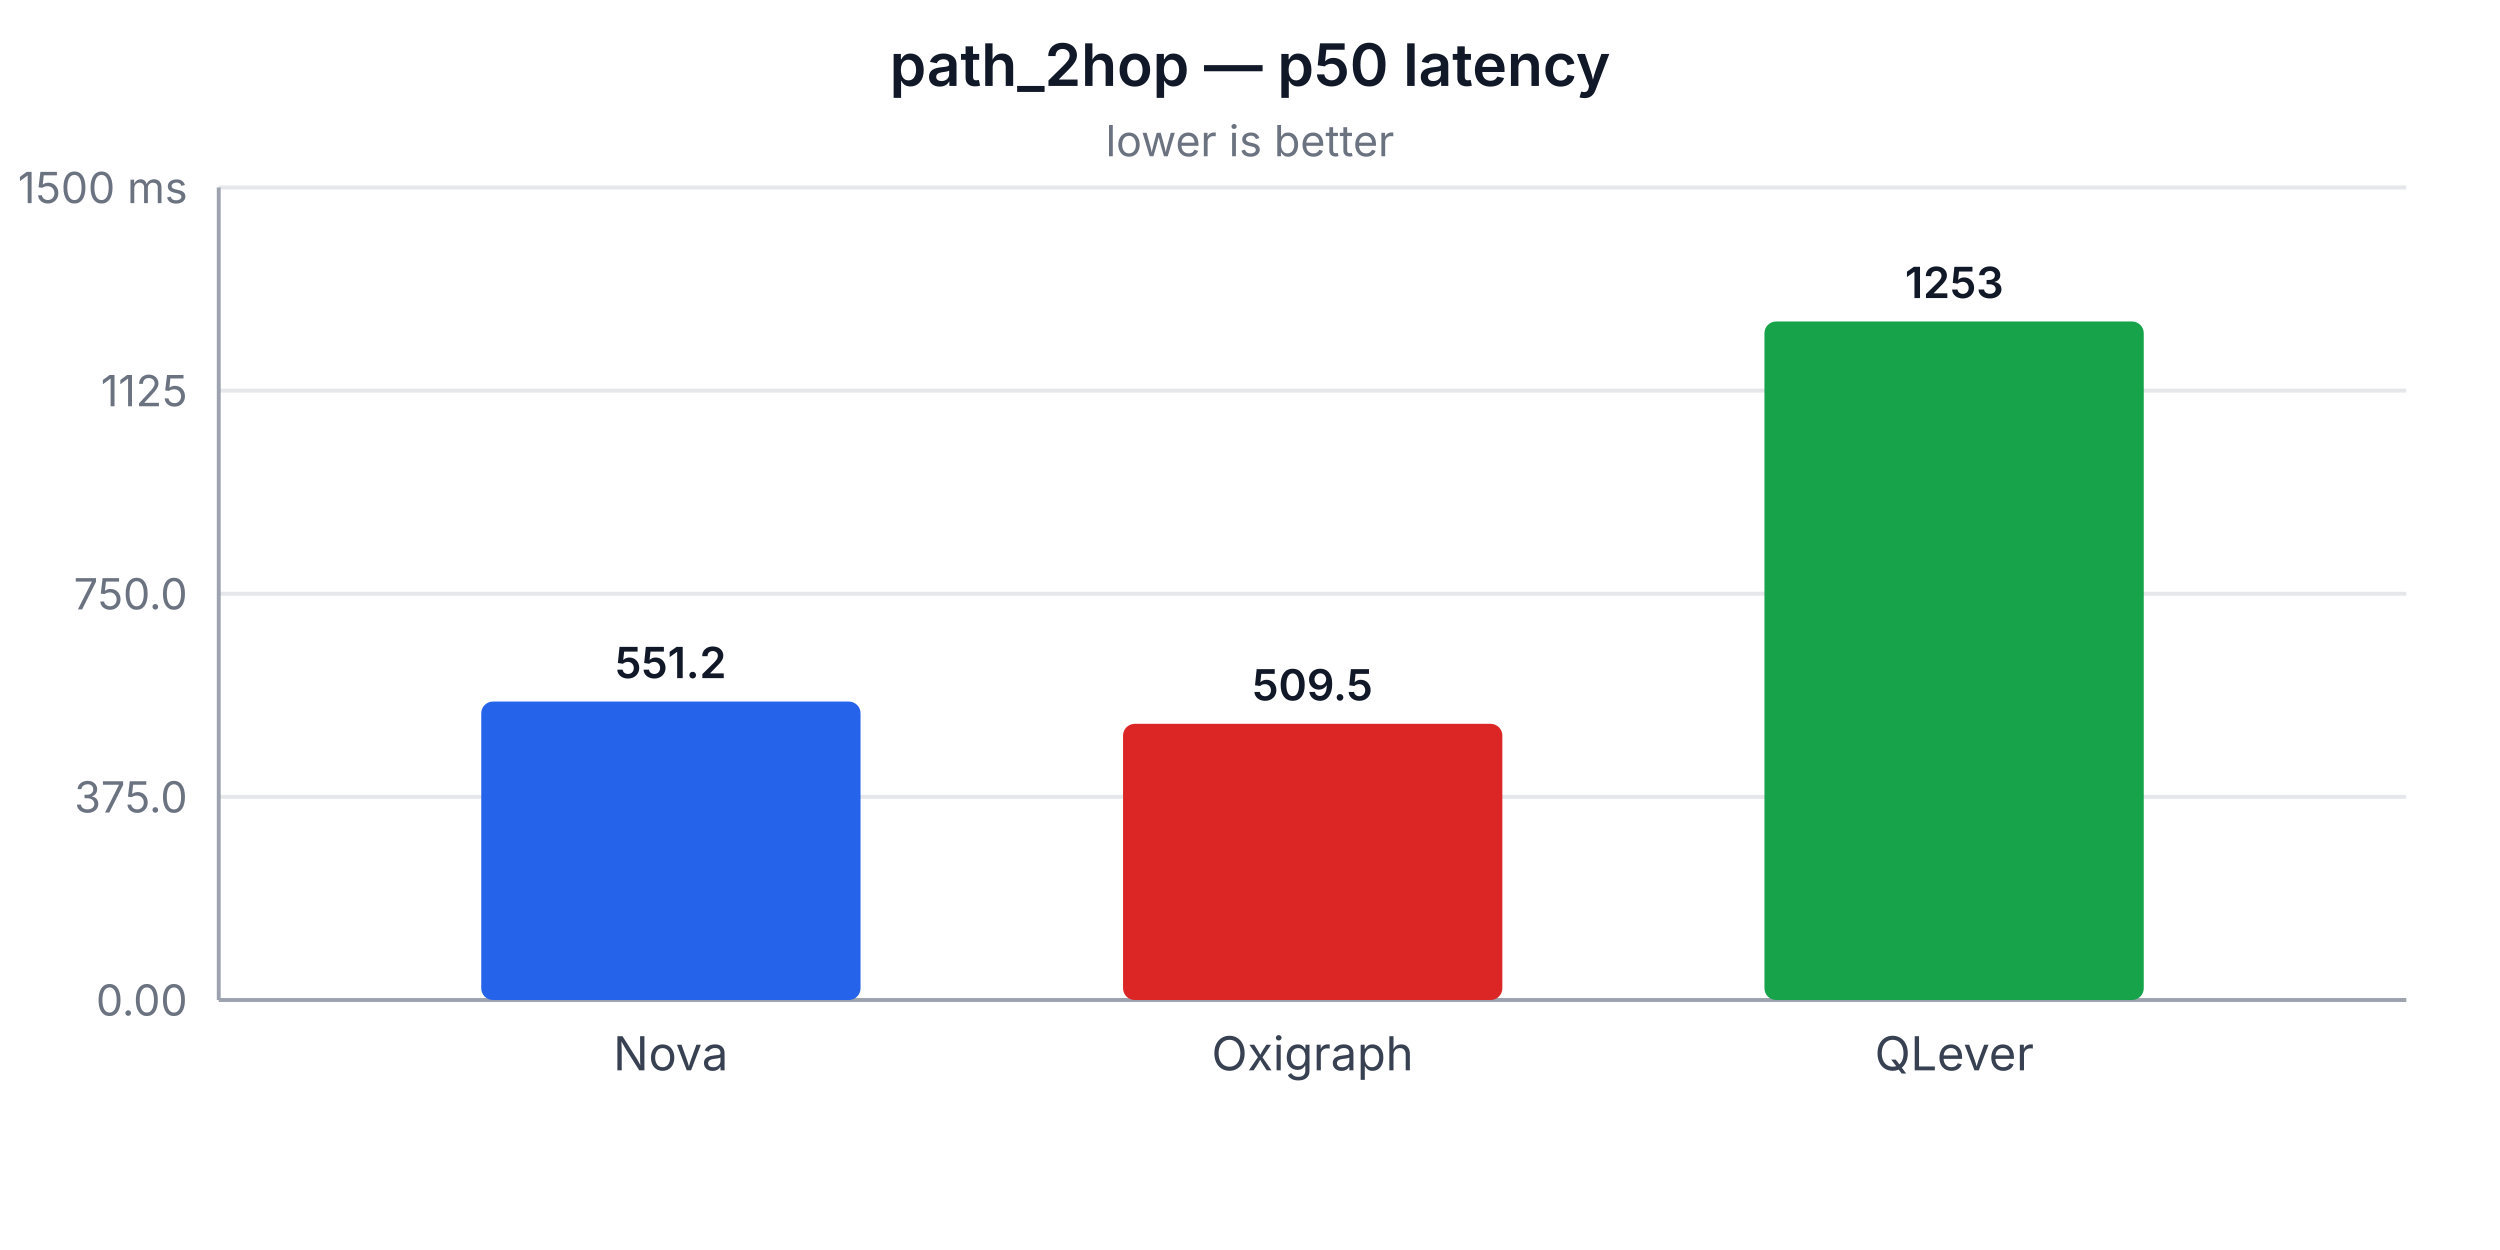
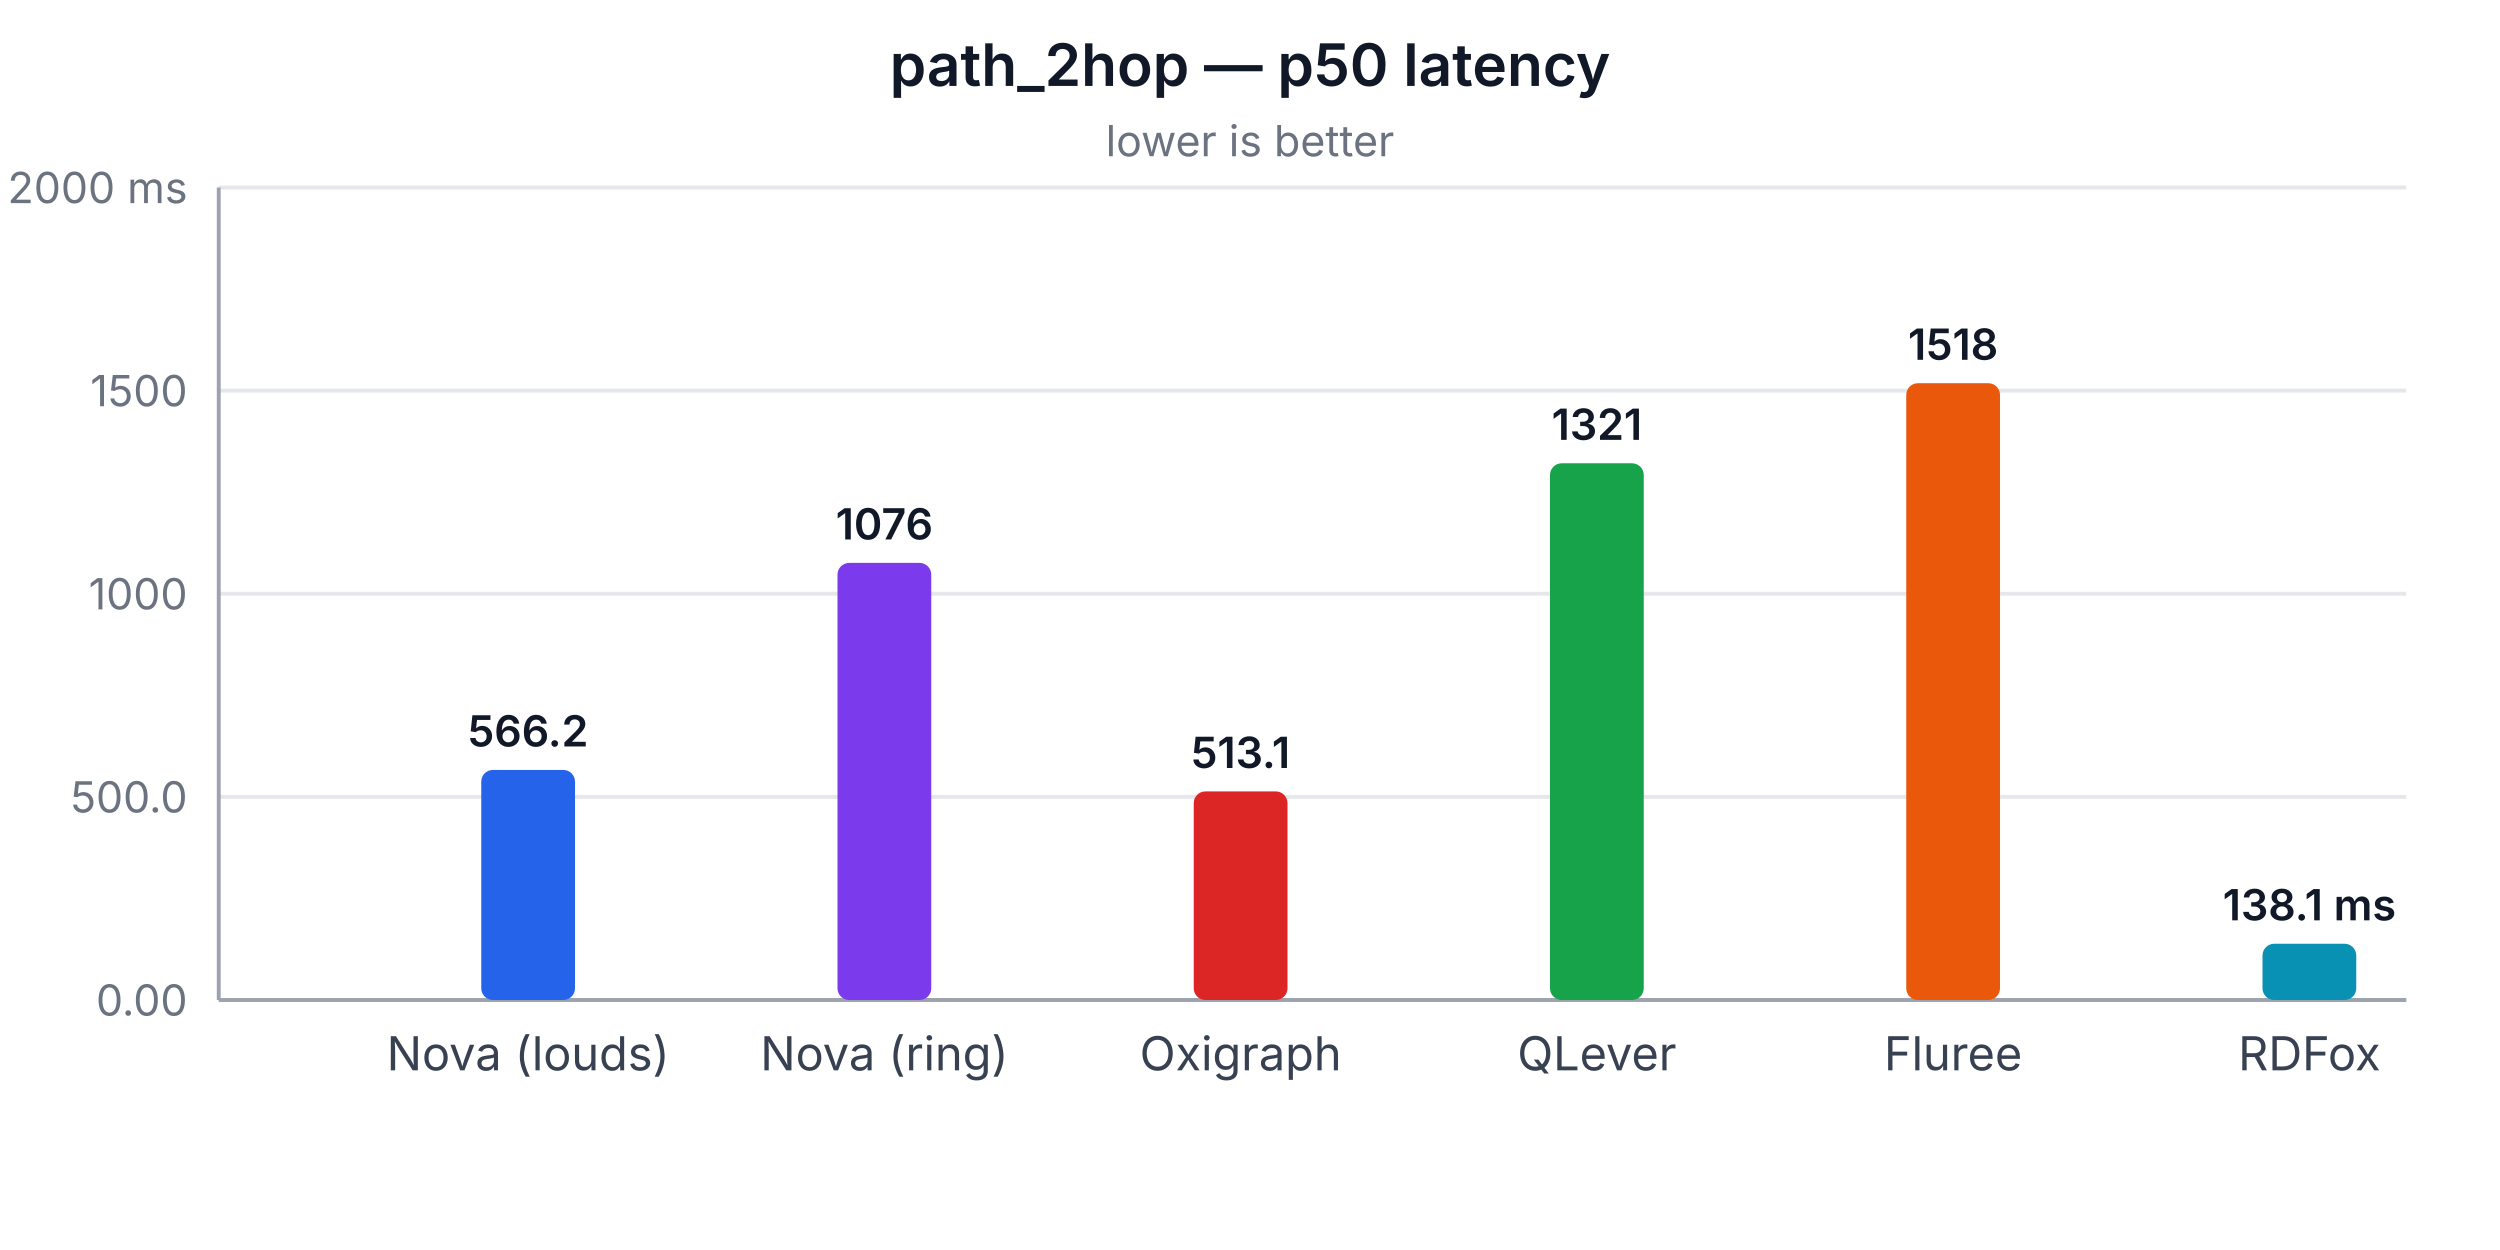
<svg xmlns="http://www.w3.org/2000/svg" width="640" height="320" viewBox="0 0 640 320" role="img" aria-label="path_2hop — p50 latency">
  <style>
  .title { fill: #111827; }
  .muted { fill: #6b7280; }
  .label { fill: #374151; }
  .grid  { stroke: #e5e7eb; stroke-width: 1; }
  .axis  { stroke: #9ca3af; stroke-width: 1; }
  @media (prefers-color-scheme: dark) {
    .title { fill: #f3f4f6; }
    .muted { fill: #9ca3af; }
    .label { fill: #d1d5db; }
    .grid  { stroke: #374151; }
    .axis  { stroke: #6b7280; }
  }
</style>
  <text class="title" x="320.0" y="22" text-anchor="middle" font-family="system-ui, -apple-system, sans-serif" font-size="15" font-weight="600">path_2hop — p50 latency</text>
  <text class="muted" x="320.0" y="40" text-anchor="middle" font-family="system-ui, -apple-system, sans-serif" font-size="11">lower is better</text>
  <line class="grid" x1="56" y1="256.0" x2="616" y2="256.0" />
  <text class="muted" x="48" y="260.0" text-anchor="end" font-family="system-ui, -apple-system, sans-serif" font-size="11">0.00</text>
  <line class="grid" x1="56" y1="204.0" x2="616" y2="204.0" />
-   <text class="muted" x="48" y="208.0" text-anchor="end" font-family="system-ui, -apple-system, sans-serif" font-size="11">375.0</text>
+   <text class="muted" x="48" y="208.0" text-anchor="end" font-family="system-ui, -apple-system, sans-serif" font-size="11">500.0</text>
  <line class="grid" x1="56" y1="152.0" x2="616" y2="152.0" />
-   <text class="muted" x="48" y="156.0" text-anchor="end" font-family="system-ui, -apple-system, sans-serif" font-size="11">750.0</text>
+   <text class="muted" x="48" y="156.0" text-anchor="end" font-family="system-ui, -apple-system, sans-serif" font-size="11">1000</text>
  <line class="grid" x1="56" y1="100.0" x2="616" y2="100.0" />
-   <text class="muted" x="48" y="104.0" text-anchor="end" font-family="system-ui, -apple-system, sans-serif" font-size="11">1125</text>
+   <text class="muted" x="48" y="104.0" text-anchor="end" font-family="system-ui, -apple-system, sans-serif" font-size="11">1500</text>
  <line class="grid" x1="56" y1="48.0" x2="616" y2="48.0" />
-   <text class="muted" x="48" y="52.0" text-anchor="end" font-family="system-ui, -apple-system, sans-serif" font-size="11">1500 ms</text>
+   <text class="muted" x="48" y="52.0" text-anchor="end" font-family="system-ui, -apple-system, sans-serif" font-size="11">2000 ms</text>
  <line class="axis" x1="56" y1="48" x2="56" y2="256" />
  <line class="axis" x1="56" y1="256" x2="616" y2="256" />
-   <rect x="123.2" y="179.6" width="97.1" height="76.4" fill="#2563eb" rx="3" />
-   <text class="title" x="171.7" y="173.6" text-anchor="middle" font-family="system-ui, -apple-system, sans-serif" font-size="11" font-weight="600">551.2</text>
-   <text class="label" x="171.7" y="274" text-anchor="middle" font-family="system-ui, -apple-system, sans-serif" font-size="12">Nova</text>
-   <rect x="287.5" y="185.3" width="97.1" height="70.7" fill="#dc2626" rx="3" />
-   <text class="title" x="336.0" y="179.3" text-anchor="middle" font-family="system-ui, -apple-system, sans-serif" font-size="11" font-weight="600">509.5</text>
-   <text class="label" x="336.0" y="274" text-anchor="middle" font-family="system-ui, -apple-system, sans-serif" font-size="12">Oxigraph</text>
-   <rect x="451.7" y="82.3" width="97.1" height="173.7" fill="#16a34a" rx="3" />
-   <text class="title" x="500.3" y="76.3" text-anchor="middle" font-family="system-ui, -apple-system, sans-serif" font-size="11" font-weight="600">1253</text>
-   <text class="label" x="500.3" y="274" text-anchor="middle" font-family="system-ui, -apple-system, sans-serif" font-size="12">QLever</text>
+   <rect x="123.2" y="197.1" width="24.0" height="58.9" fill="#2563eb" rx="3" />
+   <text class="title" x="135.2" y="191.1" text-anchor="middle" font-family="system-ui, -apple-system, sans-serif" font-size="11" font-weight="600">566.2</text>
+   <text class="label" x="135.2" y="274" text-anchor="middle" font-family="system-ui, -apple-system, sans-serif" font-size="12">Nova (louds)</text>
+   <rect x="214.4" y="144.1" width="24.0" height="111.9" fill="#7c3aed" rx="3" />
+   <text class="title" x="226.4" y="138.1" text-anchor="middle" font-family="system-ui, -apple-system, sans-serif" font-size="11" font-weight="600">1076</text>
+   <text class="label" x="226.4" y="274" text-anchor="middle" font-family="system-ui, -apple-system, sans-serif" font-size="12">Nova (ring)</text>
+   <rect x="305.6" y="202.6" width="24.0" height="53.4" fill="#dc2626" rx="3" />
+   <text class="title" x="317.6" y="196.6" text-anchor="middle" font-family="system-ui, -apple-system, sans-serif" font-size="11" font-weight="600">513.1</text>
+   <text class="label" x="317.6" y="274" text-anchor="middle" font-family="system-ui, -apple-system, sans-serif" font-size="12">Oxigraph</text>
+   <rect x="396.8" y="118.6" width="24.0" height="137.4" fill="#16a34a" rx="3" />
+   <text class="title" x="408.8" y="112.6" text-anchor="middle" font-family="system-ui, -apple-system, sans-serif" font-size="11" font-weight="600">1321</text>
+   <text class="label" x="408.8" y="274" text-anchor="middle" font-family="system-ui, -apple-system, sans-serif" font-size="12">QLever</text>
+   <rect x="488.0" y="98.1" width="24.0" height="157.9" fill="#ea580c" rx="3" />
+   <text class="title" x="500.0" y="92.1" text-anchor="middle" font-family="system-ui, -apple-system, sans-serif" font-size="11" font-weight="600">1518</text>
+   <text class="label" x="500.0" y="274" text-anchor="middle" font-family="system-ui, -apple-system, sans-serif" font-size="12">Fluree</text>
+   <rect x="579.2" y="241.6" width="24.0" height="14.4" fill="#0891b2" rx="3" />
+   <text class="title" x="591.2" y="235.6" text-anchor="middle" font-family="system-ui, -apple-system, sans-serif" font-size="11" font-weight="600">138.1 ms</text>
+   <text class="label" x="591.2" y="274" text-anchor="middle" font-family="system-ui, -apple-system, sans-serif" font-size="12">RDFox</text>
</svg>
